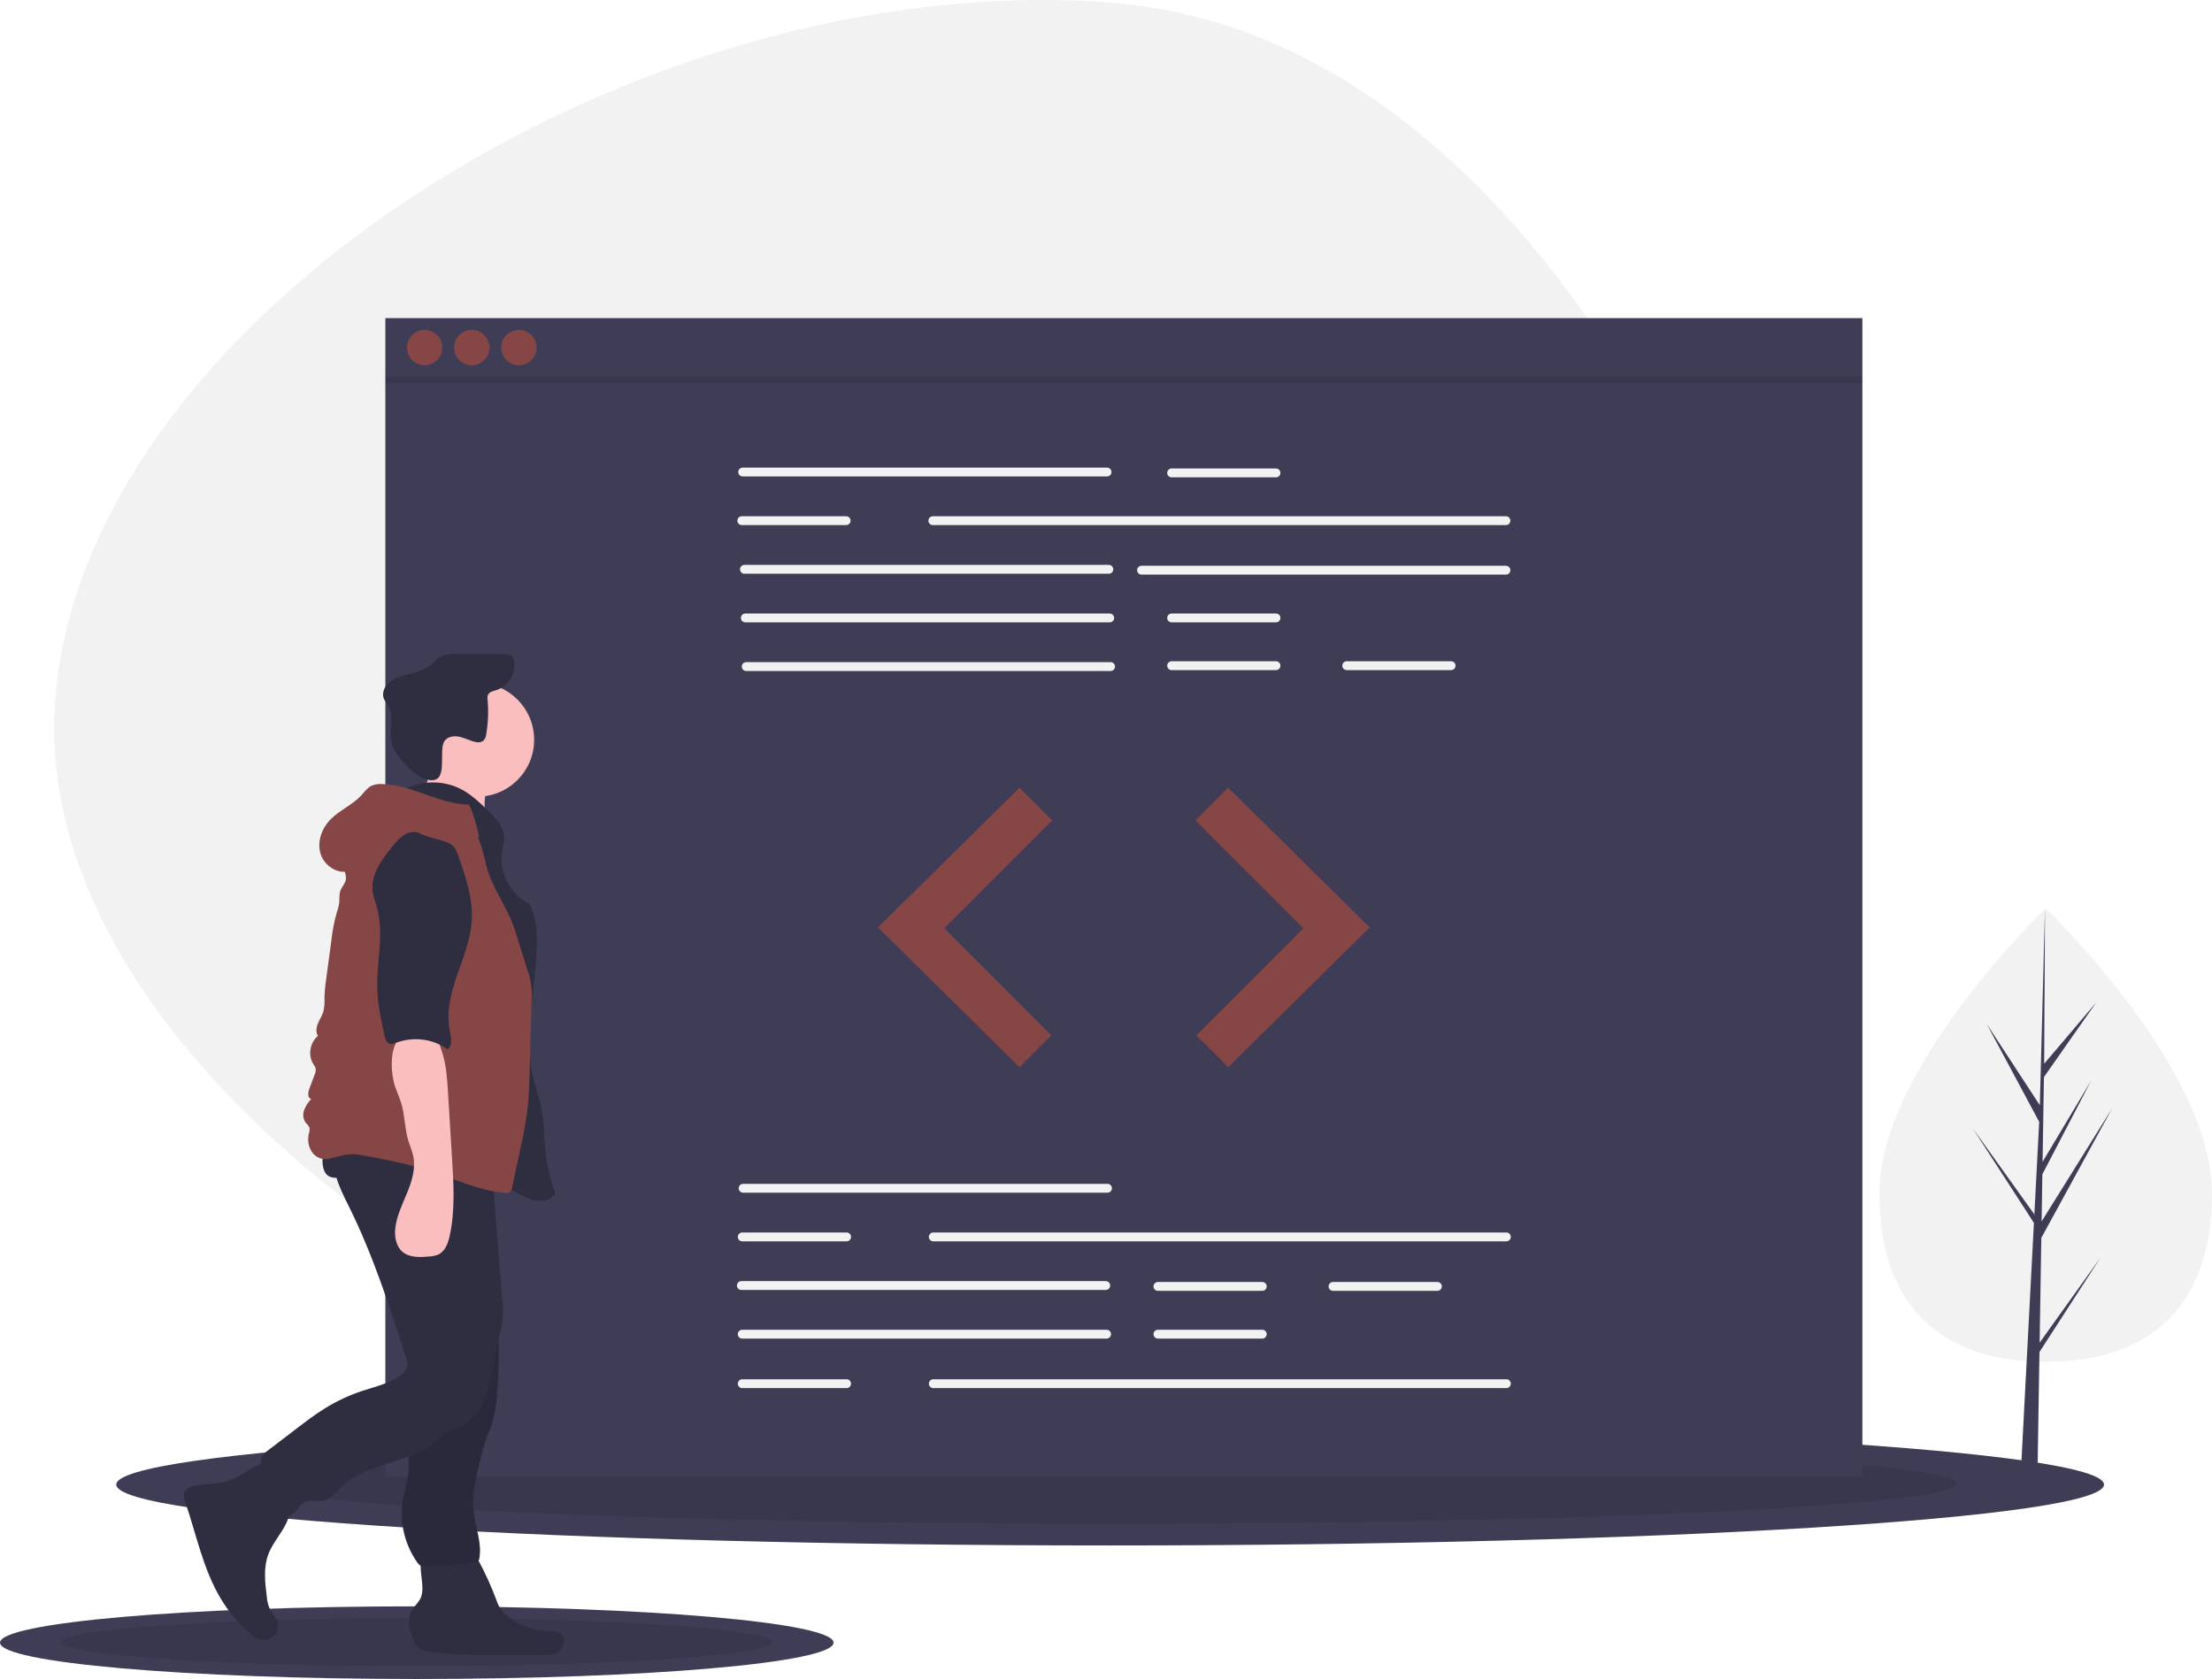
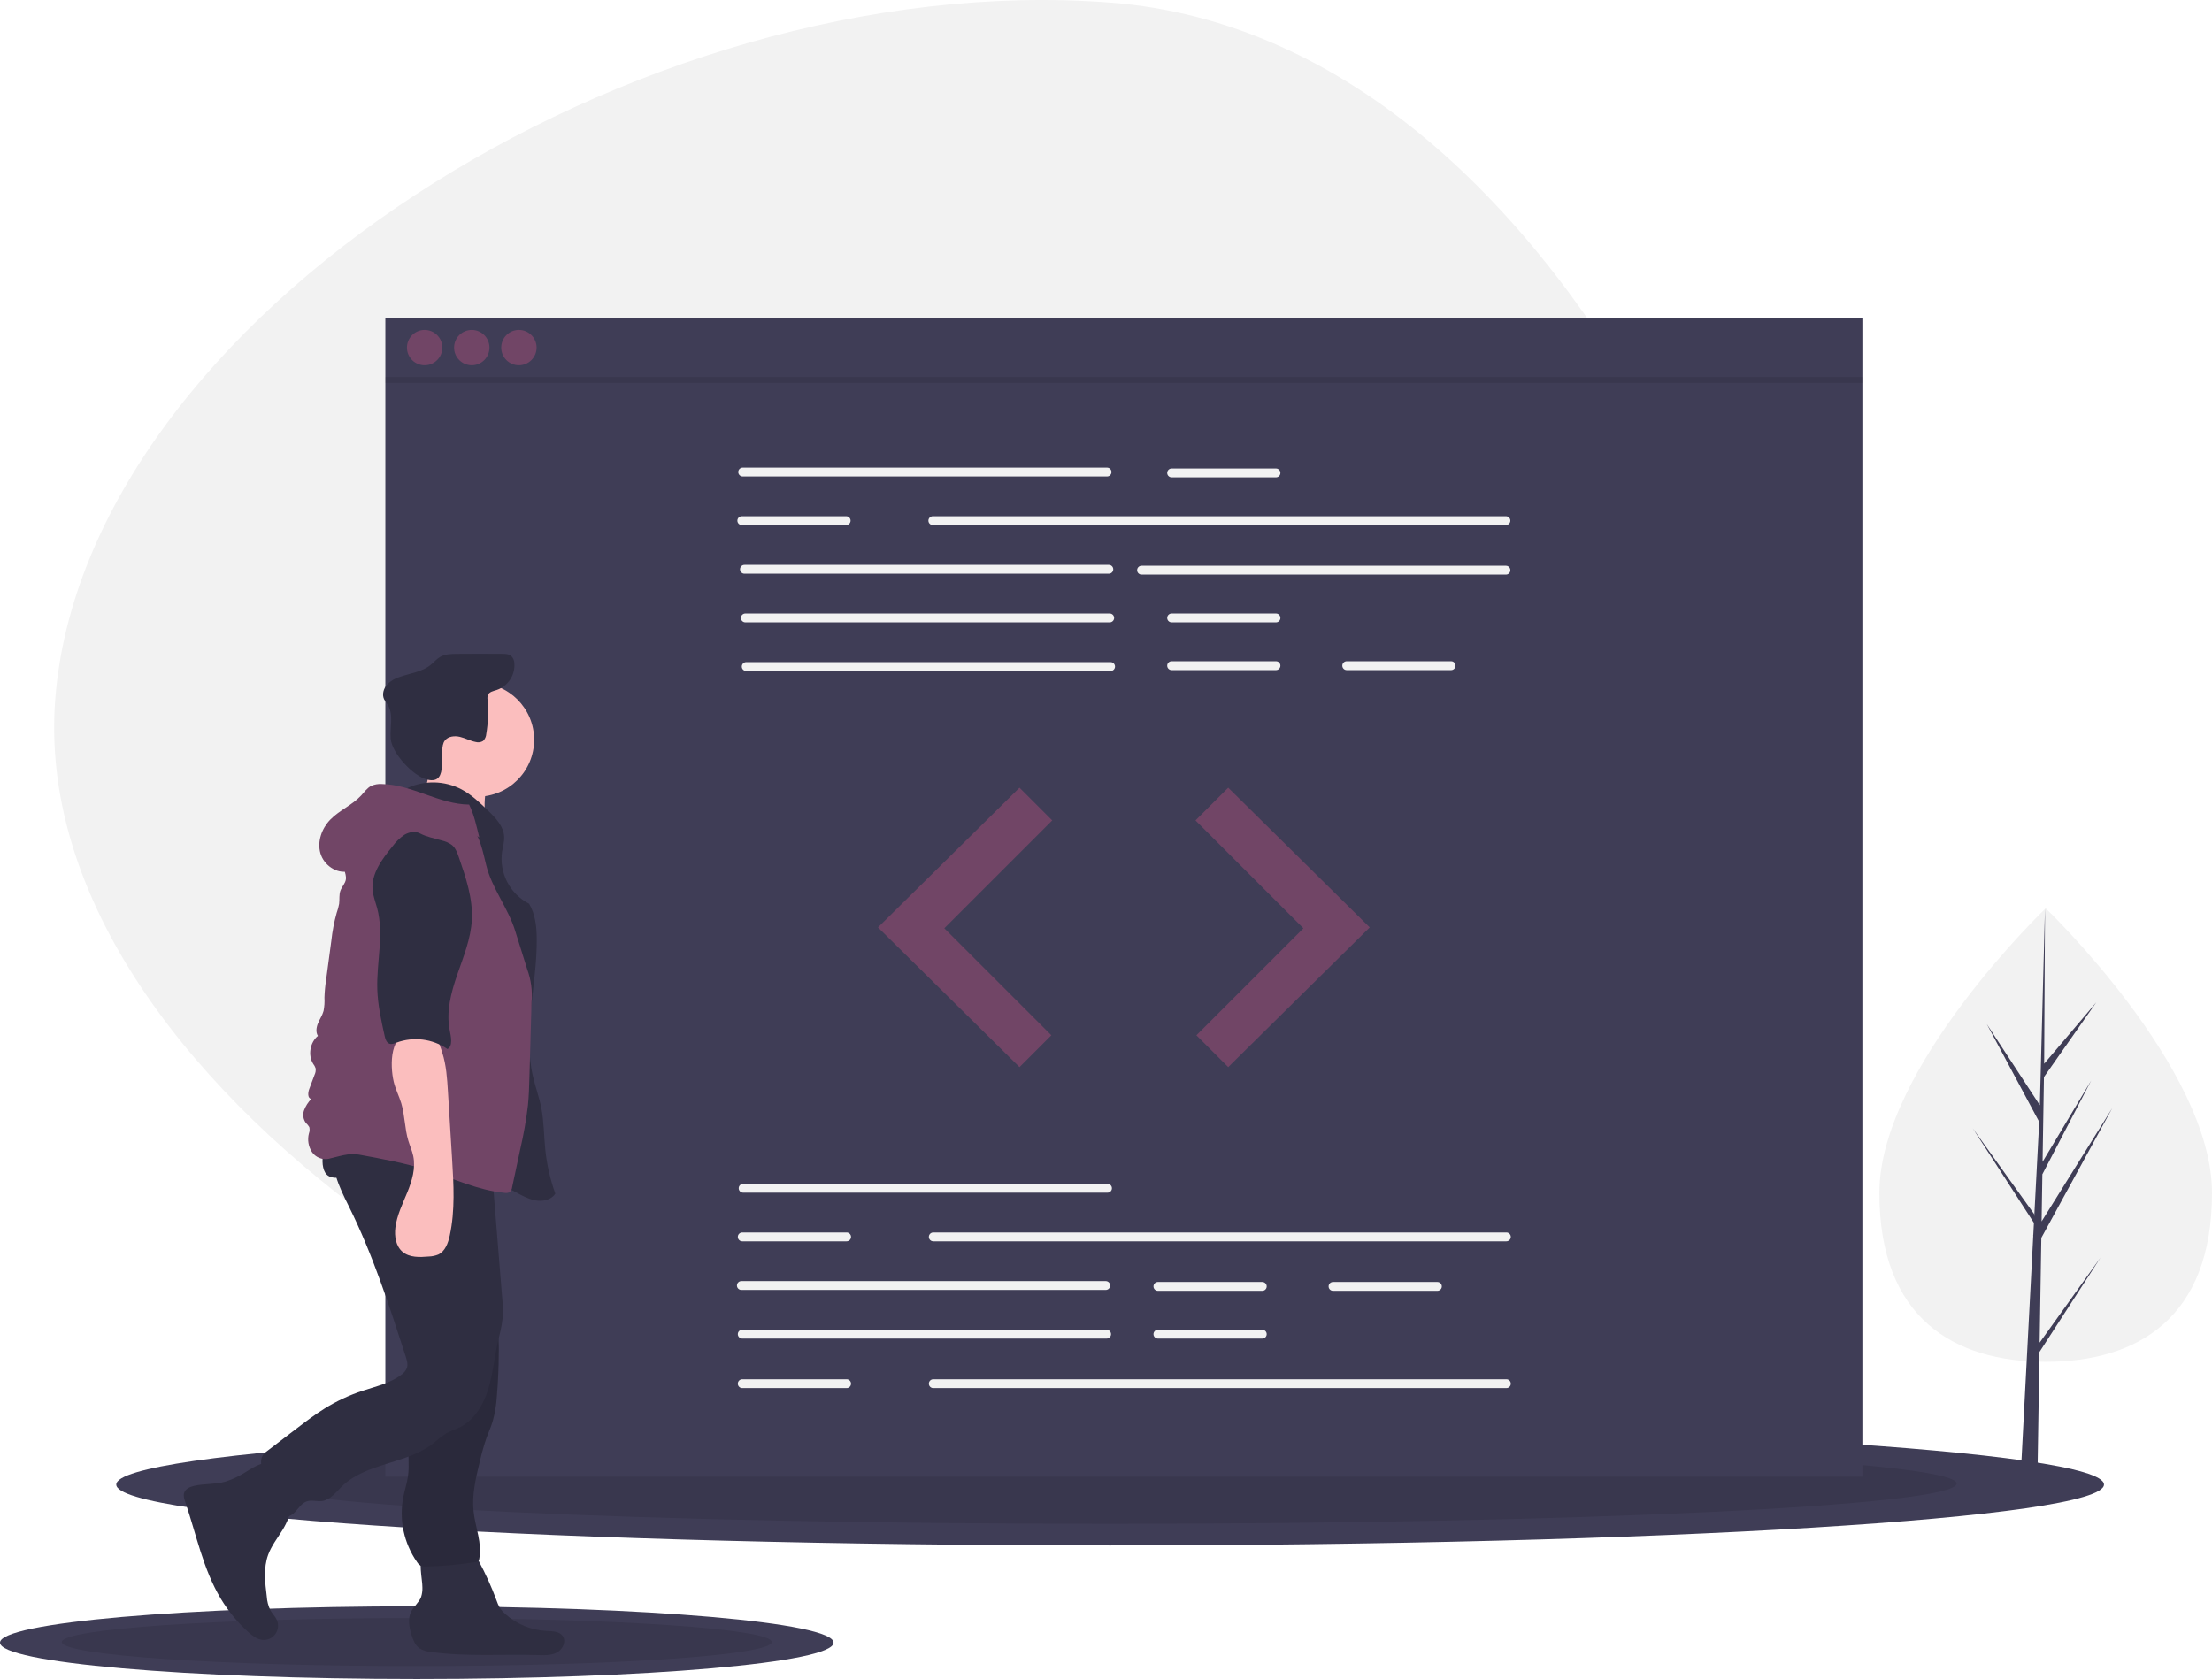
<svg xmlns="http://www.w3.org/2000/svg" id="a594ac37-6d44-4297-8862-1cbd9c01c0b7" data-name="Layer 1" width="1126.194" height="855" viewBox="0 0 1126.194 855">
  <path d="M581.768,778.438C339.369,759.991,50.297,572.172,65.014,378.781S359.7,5.358,602.099,23.805,984.031,403.667,969.314,597.058,824.166,796.885,581.768,778.438Z" transform="translate(-36.90323 -22.5)" fill="#f2f2f2" />
  <ellipse cx="565.194" cy="756" rx="506" ry="31" fill="#3f3d56" />
  <ellipse cx="565.194" cy="755.5" rx="431" ry="20.5" opacity="0.1" />
  <ellipse cx="212.194" cy="836.5" rx="212.194" ry="18.5" fill="#3f3d56" />
  <ellipse cx="212.194" cy="836.202" rx="180.742" ry="12.234" opacity="0.1" />
  <rect x="196.194" y="162" width="752" height="590" fill="#3f3d56" />
  <path d="M600.541,265.129H415.024a2.251,2.251,0,1,1,0-4.503H600.541a2.251,2.251,0,0,1,0,4.503Z" transform="translate(-36.90323 -22.5)" fill="#f2f2f2" />
  <path d="M803.62,289.895H511.835a2.251,2.251,0,0,1,0-4.503H803.62a2.251,2.251,0,1,1,0,4.503Z" transform="translate(-36.90323 -22.5)" fill="#f2f2f2" />
  <path d="M601.442,314.661H415.924a2.251,2.251,0,1,1,0-4.503H601.442a2.251,2.251,0,1,1,0,4.503Z" transform="translate(-36.90323 -22.5)" fill="#f2f2f2" />
  <path d="M803.62,315.111H618.102a2.251,2.251,0,0,1,0-4.503H803.62a2.251,2.251,0,1,1,0,4.503Z" transform="translate(-36.90323 -22.5)" fill="#f2f2f2" />
  <path d="M601.892,339.426H416.374a2.251,2.251,0,0,1,0-4.503H601.892a2.251,2.251,0,1,1,0,4.503Z" transform="translate(-36.90323 -22.5)" fill="#f2f2f2" />
  <path d="M602.342,364.192H416.825a2.251,2.251,0,0,1,0-4.503H602.342a2.251,2.251,0,1,1,0,4.503Z" transform="translate(-36.90323 -22.5)" fill="#f2f2f2" />
  <path d="M686.546,265.579H633.412a2.251,2.251,0,0,1,0-4.503h53.134a2.251,2.251,0,1,1,0,4.503Z" transform="translate(-36.90323 -22.5)" fill="#f2f2f2" />
  <path d="M686.546,339.426H633.412a2.251,2.251,0,0,1,0-4.503h53.134a2.251,2.251,0,1,1,0,4.503Z" transform="translate(-36.90323 -22.5)" fill="#f2f2f2" />
  <path d="M686.546,363.742H633.412a2.251,2.251,0,1,1,0-4.503h53.134a2.251,2.251,0,1,1,0,4.503Z" transform="translate(-36.90323 -22.5)" fill="#f2f2f2" />
  <path d="M775.702,363.742H722.569a2.251,2.251,0,0,1,0-4.503h53.134a2.251,2.251,0,1,1,0,4.503Z" transform="translate(-36.90323 -22.5)" fill="#f2f2f2" />
  <path d="M467.707,289.895H414.573a2.251,2.251,0,0,1,0-4.503h53.134a2.251,2.251,0,0,1,0,4.503Z" transform="translate(-36.90323 -22.5)" fill="#f2f2f2" />
  <path d="M600.766,629.861H415.249a2.251,2.251,0,0,1,0-4.503H600.766a2.251,2.251,0,0,1,0,4.503Z" transform="translate(-36.90323 -22.5)" fill="#f2f2f2" />
  <path d="M599.866,679.392H414.348a2.251,2.251,0,1,1,0-4.503H599.866a2.251,2.251,0,0,1,0,4.503Z" transform="translate(-36.90323 -22.5)" fill="#f2f2f2" />
  <path d="M600.316,704.158H414.798a2.251,2.251,0,1,1,0-4.503H600.316a2.251,2.251,0,1,1,0,4.503Z" transform="translate(-36.90323 -22.5)" fill="#f2f2f2" />
  <path d="M679.566,679.842H626.433a2.251,2.251,0,0,1,0-4.503h53.134a2.251,2.251,0,0,1,0,4.503Z" transform="translate(-36.90323 -22.5)" fill="#f2f2f2" />
  <path d="M679.566,704.158H626.433a2.251,2.251,0,0,1,0-4.503h53.134a2.251,2.251,0,1,1,0,4.503Z" transform="translate(-36.90323 -22.5)" fill="#f2f2f2" />
  <path d="M768.723,679.842H715.589a2.251,2.251,0,1,1,0-4.503h53.134a2.251,2.251,0,0,1,0,4.503Z" transform="translate(-36.90323 -22.5)" fill="#f2f2f2" />
  <path d="M803.845,654.626H512.06a2.251,2.251,0,0,1,0-4.503H803.845a2.251,2.251,0,0,1,0,4.503Z" transform="translate(-36.90323 -22.5)" fill="#f2f2f2" />
  <path d="M467.932,654.626H414.798a2.251,2.251,0,0,1,0-4.503H467.932a2.251,2.251,0,0,1,0,4.503Z" transform="translate(-36.90323 -22.5)" fill="#f2f2f2" />
  <path d="M803.845,729.374H512.06a2.251,2.251,0,1,1,0-4.503H803.845a2.251,2.251,0,0,1,0,4.503Z" transform="translate(-36.90323 -22.5)" fill="#f2f2f2" />
  <path d="M467.932,729.374H414.798a2.251,2.251,0,1,1,0-4.503H467.932a2.251,2.251,0,1,1,0,4.503Z" transform="translate(-36.90323 -22.5)" fill="#f2f2f2" />
-   <polygon points="519.06 401.13 447.014 472.275 519.06 543.42 535.27 527.21 480.786 472.725 535.72 417.79 519.06 401.13" fill="#854645" />
-   <polygon points="625.327 401.13 697.373 472.275 625.327 543.42 609.117 527.21 663.602 472.725 608.667 417.79 625.327 401.13" fill="#854645" />
-   <circle cx="216.194" cy="177" r="9" fill="#854645" />
-   <circle cx="240.194" cy="177" r="9" fill="#854645" />
-   <circle cx="264.194" cy="177" r="9" fill="#854645" />
+   <polygon points="519.06 401.13 447.014 472.275 519.06 543.42 535.27 527.21 480.786 472.725 535.72 417.79 519.06 401.13" fill="#714566" />
+   <polygon points="625.327 401.13 697.373 472.275 625.327 543.42 609.117 527.21 663.602 472.725 608.667 417.79 625.327 401.13" fill="#714566" />
+   <circle cx="216.194" cy="177" r="9" fill="#714566" />
+   <circle cx="240.194" cy="177" r="9" fill="#714566" />
+   <circle cx="264.194" cy="177" r="9" fill="#714566" />
  <rect x="196.194" y="192" width="752" height="3" opacity="0.1" />
  <path d="M1163.097,629.954c0,63.771-37.911,86.038-84.676,86.038s-84.676-22.266-84.676-86.038,84.676-144.898,84.676-144.898S1163.097,566.182,1163.097,629.954Z" transform="translate(-36.90323 -22.5)" fill="#f2f2f2" />
  <polygon points="1038.433 683.736 1039.3 630.365 1075.391 564.338 1039.436 621.993 1039.826 597.995 1064.699 550.226 1039.929 591.645 1039.929 591.645 1040.63 548.484 1067.265 510.453 1040.74 541.697 1041.178 462.556 1038.425 567.325 1038.651 563.003 1011.571 521.552 1038.217 571.3 1035.694 619.503 1035.619 618.223 1004.4 574.602 1035.524 622.743 1035.209 628.771 1035.152 628.862 1035.178 629.357 1028.776 751.653 1037.329 751.653 1038.355 688.485 1069.404 640.461 1038.433 683.736" fill="#3f3d56" />
  <path d="M159.525,773.591a43.126,43.126,0,0,1-8.178,3.503c-5.079,1.387-10.507.878-15.637,2.063-2.1.485-4.386,1.499-5.054,3.549-.49,1.503.043,3.127.553,4.623,5.669,16.62,9.085,34.266,18.125,49.321a74.641,74.641,0,0,0,13.993,16.988c2.055,1.852,4.384,3.664,7.135,3.955a7.248,7.248,0,0,0,7.371-10.182c-.811-1.801-2.317-3.196-3.289-4.916a18.757,18.757,0,0,1-1.819-6.991c-.893-7.108-1.754-14.538.709-21.265,1.652-4.512,4.682-8.359,7.206-12.447s4.622-8.772,4.06-13.544c-.383-3.257-1.972-6.237-3.65-9.054-1.681-2.823-5.005-10.408-8.383-11.35C169.16,766.864,162.583,772.024,159.525,773.591Z" transform="translate(-36.90323 -22.5)" fill="#2f2e41" />
  <path d="M251.96,831a14.019,14.019,0,0,1-.663,4.745c-1.058,2.793-3.681,4.706-5.036,7.367-1.885,3.701-1.031,8.174.218,12.135.783,2.483,1.81,5.067,3.912,6.603a12.893,12.893,0,0,0,5.954,1.907c18.036,2.496,36.358,1.064,54.559,1.587,3.317.095,6.829.211,9.725-1.41s4.686-5.697,2.717-8.368c-1.769-2.399-5.265-2.376-8.242-2.518a33.912,33.912,0,0,1-20.913-8.615,15.112,15.112,0,0,1-2.933-3.377,20.753,20.753,0,0,1-1.534-3.518,156.799,156.799,0,0,0-9.084-20.119c-.979-1.815-2.087-3.705-3.906-4.676a10.323,10.323,0,0,0-4.239-.926c-4.536-.294-16.283-1.838-19.791,1.69C249.461,816.768,252.032,826.86,251.96,831Z" transform="translate(-36.90323 -22.5)" fill="#2f2e41" />
  <circle cx="242.971" cy="376.72" r="28.975" fill="#fbbebe" />
  <path d="M253.709,423.146c-1.723,4.614-4.647,8.947-8.9,11.43l40.075,8.175a42.453,42.453,0,0,1-.562-17.869,10.3,10.3,0,0,0,.24-4.409c-.754-2.907-4.026-4.307-6.955-4.974-7.314-1.667-13.782-2.561-20.579-5.792C254.95,413.263,255.241,419.045,253.709,423.146Z" transform="translate(-36.90323 -22.5)" fill="#fbbebe" />
  <path d="M244.474,423.727a31.338,31.338,0,0,1,27.313.714c5.138,2.707,9.392,6.794,13.572,10.826,3.853,3.717,7.962,7.972,8.236,13.319.132,2.59-.676,5.123-1.084,7.684a25.766,25.766,0,0,0,13.78,26.469c3.184,5.303,3.841,11.729,3.889,17.914.185,23.436-7.209,47.161-1.93,69.995,1.239,5.361,3.162,10.554,4.232,15.951,1.387,6.991,1.318,14.18,2.044,21.27a95.266,95.266,0,0,0,5.113,22.495c-1.744,2.774-5.374,3.837-8.642,3.613s-6.325-1.643-9.242-3.136c-14.123-7.227-27.059-16.757-41.687-22.9-9.678-4.064-19.987-6.595-29.376-11.288s-18.12-12.142-20.99-22.238c-1.241-4.365-1.318-8.965-1.385-13.503-.285-19.114-.55-38.436,3.61-57.094,3.669-16.454,10.741-32.194,12.284-48.981.502-5.464.513-11.314,3.566-15.873C232.091,432.52,241.409,430.851,244.474,423.727Z" transform="translate(-36.90323 -22.5)" fill="#2f2e41" />
  <path d="M263.395,399.629c1.707-2.227,5-2.531,7.728-1.872s5.243,2.064,7.997,2.599a4.675,4.675,0,0,0,3.743-.526,5.444,5.444,0,0,0,1.615-3.57,68.163,68.163,0,0,0,.671-17.38,5.147,5.147,0,0,1,.159-2.437c.682-1.643,2.763-2.035,4.462-2.562a13.316,13.316,0,0,0,9.013-13.633,5.421,5.421,0,0,0-1.657-3.741c-1.175-.958-2.82-1.016-4.336-1.029q-11.683-.094-23.367.006c-2.883.025-5.91.096-8.409,1.533-1.848,1.063-3.222,2.773-4.88,4.112-4.326,3.491-10.178,4.201-15.441,5.991a15.308,15.308,0,0,0-6.768,4.036c-1.75,2-2.592,4.973-1.493,7.393a26.252,26.252,0,0,0,1.887,2.904c3.105,4.964,1.038,11.403,1.501,17.24.579,7.288,11.365,19.112,18.679,20.836C266.308,422.311,259.486,404.414,263.395,399.629Z" transform="translate(-36.90323 -22.5)" fill="#2f2e41" />
  <path d="M247.037,719.183c.745,5.322,1.701,10.662,1.445,16.029-.357,7.494-3.059,14.714-3.559,22.199-.373,5.591.49,11.242-.287,16.791-.497,3.553-1.656,6.978-2.373,10.494a43.395,43.395,0,0,0,6.973,33.265,5.448,5.448,0,0,0,2.023,1.961,5.714,5.714,0,0,0,2.508.332,179.947,179.947,0,0,0,25.17-2.287,2.414,2.414,0,0,0,1.616-.713,2.266,2.266,0,0,0,.351-.954c1.544-7.936-1.977-15.893-2.872-23.928-.956-8.58,1.103-17.177,3.146-25.565a113.548,113.548,0,0,1,3.467-12.228c.988-2.697,2.181-5.321,3.037-8.063a61.46,61.46,0,0,0,2.202-13.203q.892-10.575.945-21.199a88.958,88.958,0,0,0-1.665-20.01c-1.878-8.338-5.724-16.081-9.536-23.73a15.029,15.029,0,0,0-5.618,2.67,125.38,125.38,0,0,1-15.35,8.481c-3.567,1.657-10.522,2.833-12.786,6.286-2.232,3.405-.792,10.351-.621,14.106Q245.694,709.584,247.037,719.183Z" transform="translate(-36.90323 -22.5)" fill="#2f2e41" />
  <path d="M247.037,719.183c.745,5.322,1.701,10.662,1.445,16.029-.357,7.494-3.059,14.714-3.559,22.199-.373,5.591.49,11.242-.287,16.791-.497,3.553-1.656,6.978-2.373,10.494a43.395,43.395,0,0,0,6.973,33.265,5.448,5.448,0,0,0,2.023,1.961,5.714,5.714,0,0,0,2.508.332,179.947,179.947,0,0,0,25.17-2.287,2.414,2.414,0,0,0,1.616-.713,2.266,2.266,0,0,0,.351-.954c1.544-7.936-1.977-15.893-2.872-23.928-.956-8.58,1.103-17.177,3.146-25.565a113.548,113.548,0,0,1,3.467-12.228c.988-2.697,2.181-5.321,3.037-8.063a61.46,61.46,0,0,0,2.202-13.203q.892-10.575.945-21.199a88.958,88.958,0,0,0-1.665-20.01c-1.878-8.338-5.724-16.081-9.536-23.73a15.029,15.029,0,0,0-5.618,2.67,125.38,125.38,0,0,1-15.35,8.481c-3.567,1.657-10.522,2.833-12.786,6.286-2.232,3.405-.792,10.351-.621,14.106Q245.694,709.584,247.037,719.183Z" transform="translate(-36.90323 -22.5)" opacity="0.1" />
  <path d="M207.864,605.518c-3.848,10.359,1.808,21.554,6.722,31.452,12.106,24.386,20.513,50.407,28.874,76.317.626,1.941,1.252,4.058.554,5.974a7.825,7.825,0,0,1-2.822,3.347c-5.765,4.379-13.107,5.939-19.975,8.23a90.184,90.184,0,0,0-18.943,8.88c-4.977,3.084-9.639,6.644-14.292,10.197l-14.812,11.312a9.903,9.903,0,0,0-2.476,2.397c-1.429,2.241-.843,5.167-.132,7.728a131.432,131.432,0,0,0,7.252,19.792,6.911,6.911,0,0,0,2.63,3.447c2.312,1.242,5.14-.405,6.905-2.347s3.292-4.359,5.781-5.193c2.486-.833,5.222.176,7.818-.189,4.199-.589,6.986-4.457,10.013-7.426,12.365-12.131,33.01-11.251,46.612-21.977a59.228,59.228,0,0,1,6.231-4.868c2.3-1.359,4.907-2.105,7.293-3.307,7.257-3.654,11.819-11.209,14.262-18.957s3.141-15.928,4.897-23.861c.908-4.101,2.103-8.158,2.507-12.338a66.094,66.094,0,0,0-.253-11.666L287.604,621.748c-.4-4.943-.8-9.892-1.576-14.791-14.577.521-29.143,1.108-43.728,1.28C230.695,608.374,218.876,609.186,207.864,605.518Z" transform="translate(-36.90323 -22.5)" fill="#2f2e41" />
  <path d="M202.506,619.721c1.977,3.18,6.79,3.114,10.104,1.371s5.889-4.673,9.211-6.401c4.464-2.323,9.746-2.235,14.776-2.093,7.964.225,16.025.464,23.687,2.647,7.925,2.257,15.64,6.603,23.834,5.736,1.426-.151,2.985-.56,3.761-1.766a5.544,5.544,0,0,0,.62-2.836l.268-7.159a6.464,6.464,0,0,0-.57-3.625,6.082,6.082,0,0,0-2.716-2.079c-11.663-5.646-24.965-6.697-37.915-7.141q-9.875-.338-19.757-.278c-5.591.034-12.303-.775-17.739.719C202.774,598.82,198.805,613.769,202.506,619.721Z" transform="translate(-36.90323 -22.5)" fill="#2f2e41" />
-   <path d="M275.742,432.226c-15.282-.135-29.131-10.223-44.412-10.468a11.514,11.514,0,0,0-5.393.93c-2.129,1.073-3.529,3.147-5.147,4.898-4.518,4.893-11.061,7.505-15.703,12.281-4.352,4.478-6.773,11.15-5.055,17.153s8.204,10.608,14.279,9.165A36.801,36.801,0,0,1,228.65,446.706a72.887,72.887,0,0,1,11.205-5.882c6.868-3.112,14.548-6.283,21.718-3.95a30.638,30.638,0,0,1,7.409,4.04l11.954,8.03C279.543,443.45,278.29,437.288,275.742,432.226Z" transform="translate(-36.90323 -22.5)" fill="#854645" />
-   <path d="M212.552,460.874c-2.029,2.532.894,6.2.447,9.413-.297,2.135-2.054,3.765-2.786,5.793-.758,2.1-.356,4.427-.643,6.641a28.489,28.489,0,0,1-1.275,4.73,84.975,84.975,0,0,0-2.686,14.026l-2.675,19.976a75.681,75.681,0,0,0-.846,9.078,27.107,27.107,0,0,1-.452,6.787c-.592,2.183-1.904,4.093-2.786,6.175s-1.291,4.602-.099,6.524c-3.991,3.325-5.178,9.854-2.387,14.235a7.899,7.899,0,0,1,1.23,2.265,5.82,5.82,0,0,1-.542,3.34l-2.705,7.207c-.692,1.845-.911,4.653,1.014,5.074a17.006,17.006,0,0,0-3.651,5.767,6.866,6.866,0,0,0,.972,6.506,8.289,8.289,0,0,1,1.694,2.056,5.473,5.473,0,0,1-.196,3.243,11.906,11.906,0,0,0,1.473,9.333,8.371,8.371,0,0,0,8.418,3.609c5.41-1.22,10.272-3.147,15.728-2.146,11.746,2.155,23.53,4.32,34.906,7.952,12.984,4.145,25.556,10.224,39.126,11.5a3.798,3.798,0,0,0,2.617-.407,3.931,3.931,0,0,0,1.21-2.488q2.097-9.832,4.194-19.665a202.363,202.363,0,0,0,3.855-22.028c.477-4.781.614-9.589.749-14.392l1.081-38.231a38.197,38.197,0,0,0-2.2-16.62l-6.217-19.848c-3.548-11.327-11.688-21.371-14.586-32.882-1.834-7.285-3.189-15.103-8.108-20.781-7.012-8.095-19.145-9.354-29.764-7.962-4.797.629-9.636,1.714-13.785,4.202-4.798,2.877-8.333,7.409-11.753,11.836C218.305,454.343,215.436,457.276,212.552,460.874Z" transform="translate(-36.90323 -22.5)" fill="#854645" />
+   <path d="M275.742,432.226c-15.282-.135-29.131-10.223-44.412-10.468a11.514,11.514,0,0,0-5.393.93c-2.129,1.073-3.529,3.147-5.147,4.898-4.518,4.893-11.061,7.505-15.703,12.281-4.352,4.478-6.773,11.15-5.055,17.153s8.204,10.608,14.279,9.165A36.801,36.801,0,0,1,228.65,446.706a72.887,72.887,0,0,1,11.205-5.882c6.868-3.112,14.548-6.283,21.718-3.95a30.638,30.638,0,0,1,7.409,4.04l11.954,8.03C279.543,443.45,278.29,437.288,275.742,432.226Z" transform="translate(-36.90323 -22.5)" fill="#714566" />
+   <path d="M212.552,460.874c-2.029,2.532.894,6.2.447,9.413-.297,2.135-2.054,3.765-2.786,5.793-.758,2.1-.356,4.427-.643,6.641a28.489,28.489,0,0,1-1.275,4.73,84.975,84.975,0,0,0-2.686,14.026l-2.675,19.976a75.681,75.681,0,0,0-.846,9.078,27.107,27.107,0,0,1-.452,6.787c-.592,2.183-1.904,4.093-2.786,6.175s-1.291,4.602-.099,6.524c-3.991,3.325-5.178,9.854-2.387,14.235a7.899,7.899,0,0,1,1.23,2.265,5.82,5.82,0,0,1-.542,3.34l-2.705,7.207c-.692,1.845-.911,4.653,1.014,5.074a17.006,17.006,0,0,0-3.651,5.767,6.866,6.866,0,0,0,.972,6.506,8.289,8.289,0,0,1,1.694,2.056,5.473,5.473,0,0,1-.196,3.243,11.906,11.906,0,0,0,1.473,9.333,8.371,8.371,0,0,0,8.418,3.609c5.41-1.22,10.272-3.147,15.728-2.146,11.746,2.155,23.53,4.32,34.906,7.952,12.984,4.145,25.556,10.224,39.126,11.5a3.798,3.798,0,0,0,2.617-.407,3.931,3.931,0,0,0,1.21-2.488q2.097-9.832,4.194-19.665a202.363,202.363,0,0,0,3.855-22.028c.477-4.781.614-9.589.749-14.392l1.081-38.231a38.197,38.197,0,0,0-2.2-16.62l-6.217-19.848c-3.548-11.327-11.688-21.371-14.586-32.882-1.834-7.285-3.189-15.103-8.108-20.781-7.012-8.095-19.145-9.354-29.764-7.962-4.797.629-9.636,1.714-13.785,4.202-4.798,2.877-8.333,7.409-11.753,11.836C218.305,454.343,215.436,457.276,212.552,460.874Z" transform="translate(-36.90323 -22.5)" fill="#714566" />
  <path d="M237.347,573.323c.875,3.773,2.712,7.251,3.837,10.957,1.884,6.209,1.724,12.896,3.605,19.106.789,2.606,1.933,5.109,2.5,7.773,1.321,6.211-.608,12.636-3.003,18.516s-5.313,11.678-6.091,17.98c-.548,4.438.239,9.45,3.66,12.331,3.552,2.99,8.713,2.788,13.339,2.39a14.016,14.016,0,0,0,4.841-1.008c3.538-1.674,5.028-5.86,5.855-9.685,2.771-12.819,1.98-26.106,1.174-39.197l-2.106-34.234c-.405-6.591-.84-13.318-2.871-19.646-.739-2.302-2.026-6.954-4.129-8.424-2.083-1.456-8.03-1.521-10.609-1.642C235.251,547.97,235.387,564.856,237.347,573.323Z" transform="translate(-36.90323 -22.5)" fill="#fbbebe" />
  <path d="M250.751,446.923c-2.471-1.294-5.584-.736-7.972.704a24.568,24.568,0,0,0-5.972,5.798c-5.339,6.517-10.991,13.995-10.199,22.382.297,3.145,1.501,6.121,2.317,9.172,3.579,13.38-.379,27.53.075,41.373.262,7.999,2.003,15.866,3.736,23.679.354,1.595.92,3.44,2.463,3.977,1.159.403,2.41-.115,3.557-.551A28.371,28.371,0,0,1,264.721,556.731c2.865-1.529,1.791-6.363,1.149-9.546-1.908-9.458.682-19.214,3.828-28.335s6.911-18.23,7.432-27.865c.591-10.916-3.029-21.571-6.6-31.903-.779-2.255-1.631-4.62-3.439-6.178a13.665,13.665,0,0,0-5.203-2.377C258.096,449.406,254.255,448.758,250.751,446.923Z" transform="translate(-36.90323 -22.5)" fill="#2f2e41" />
</svg>
